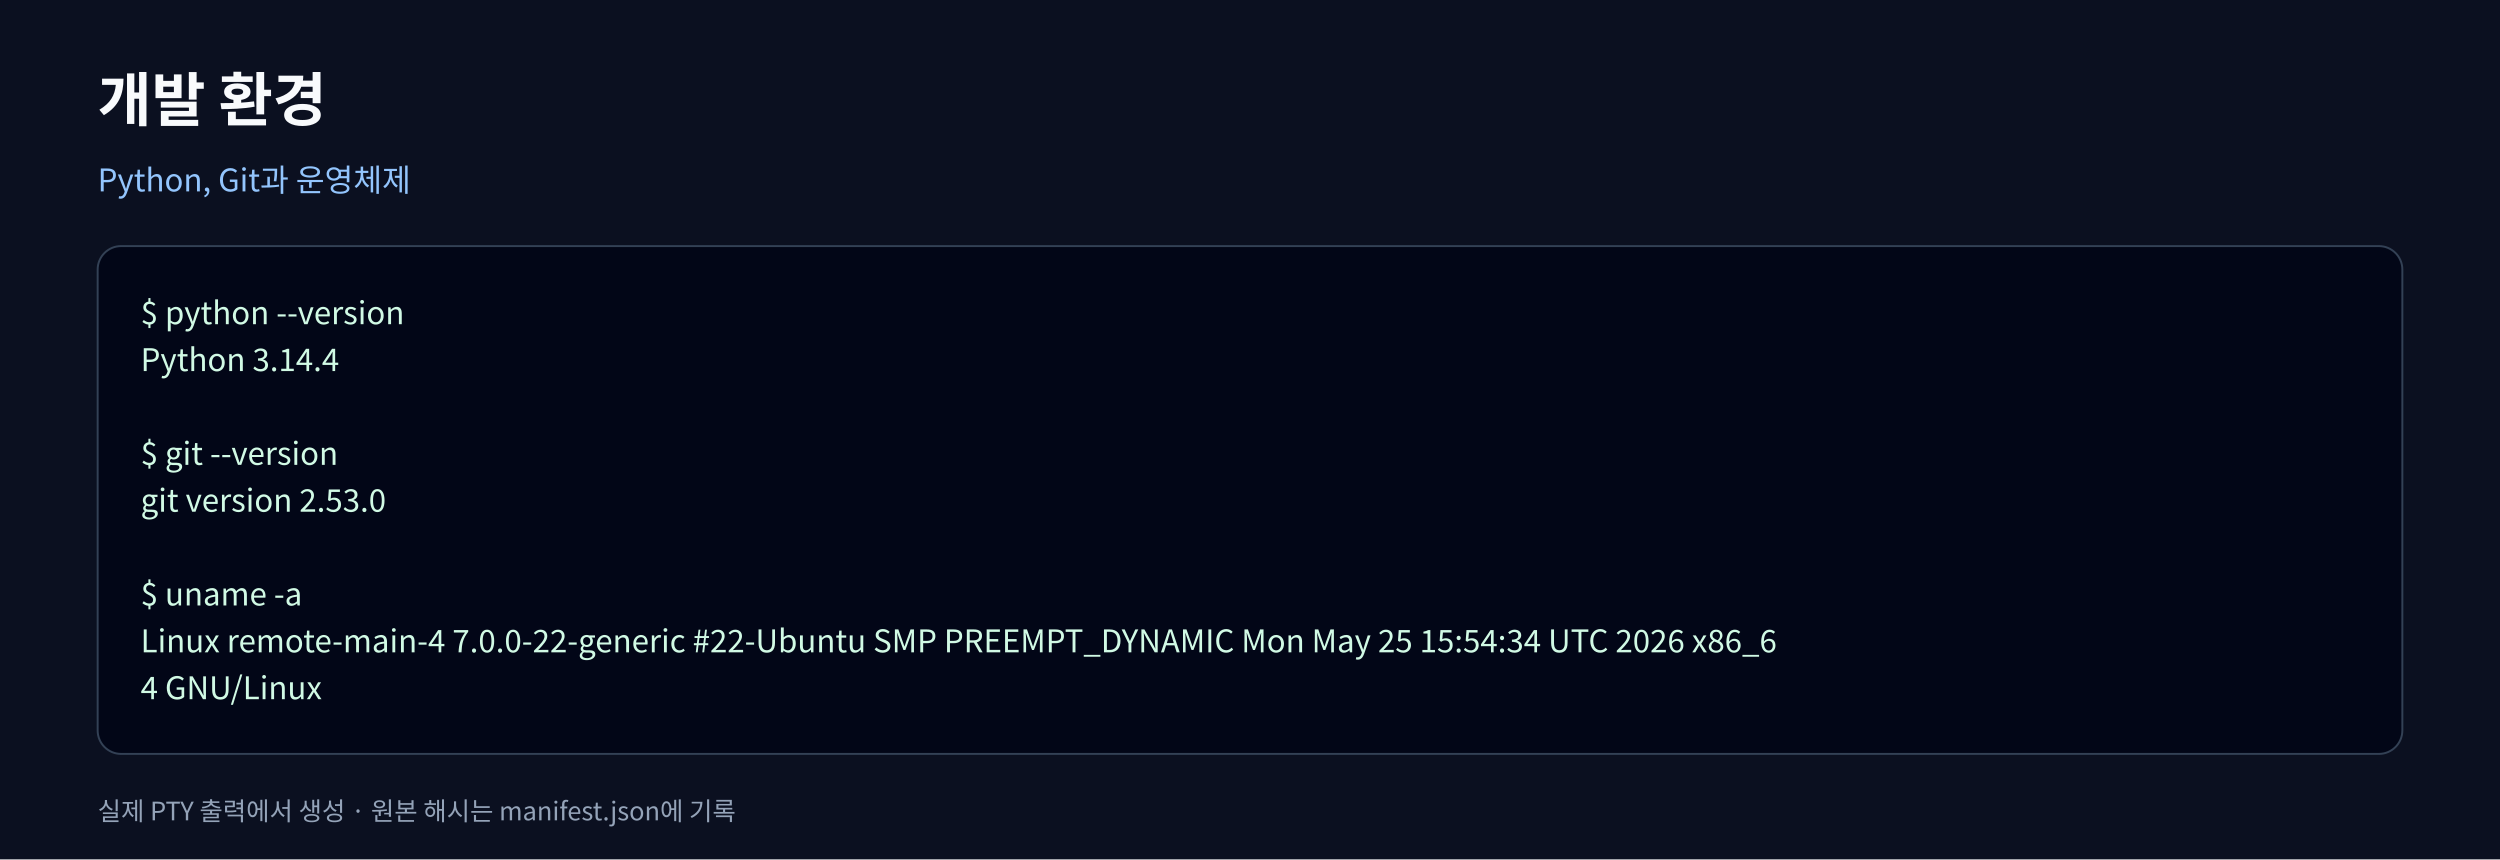
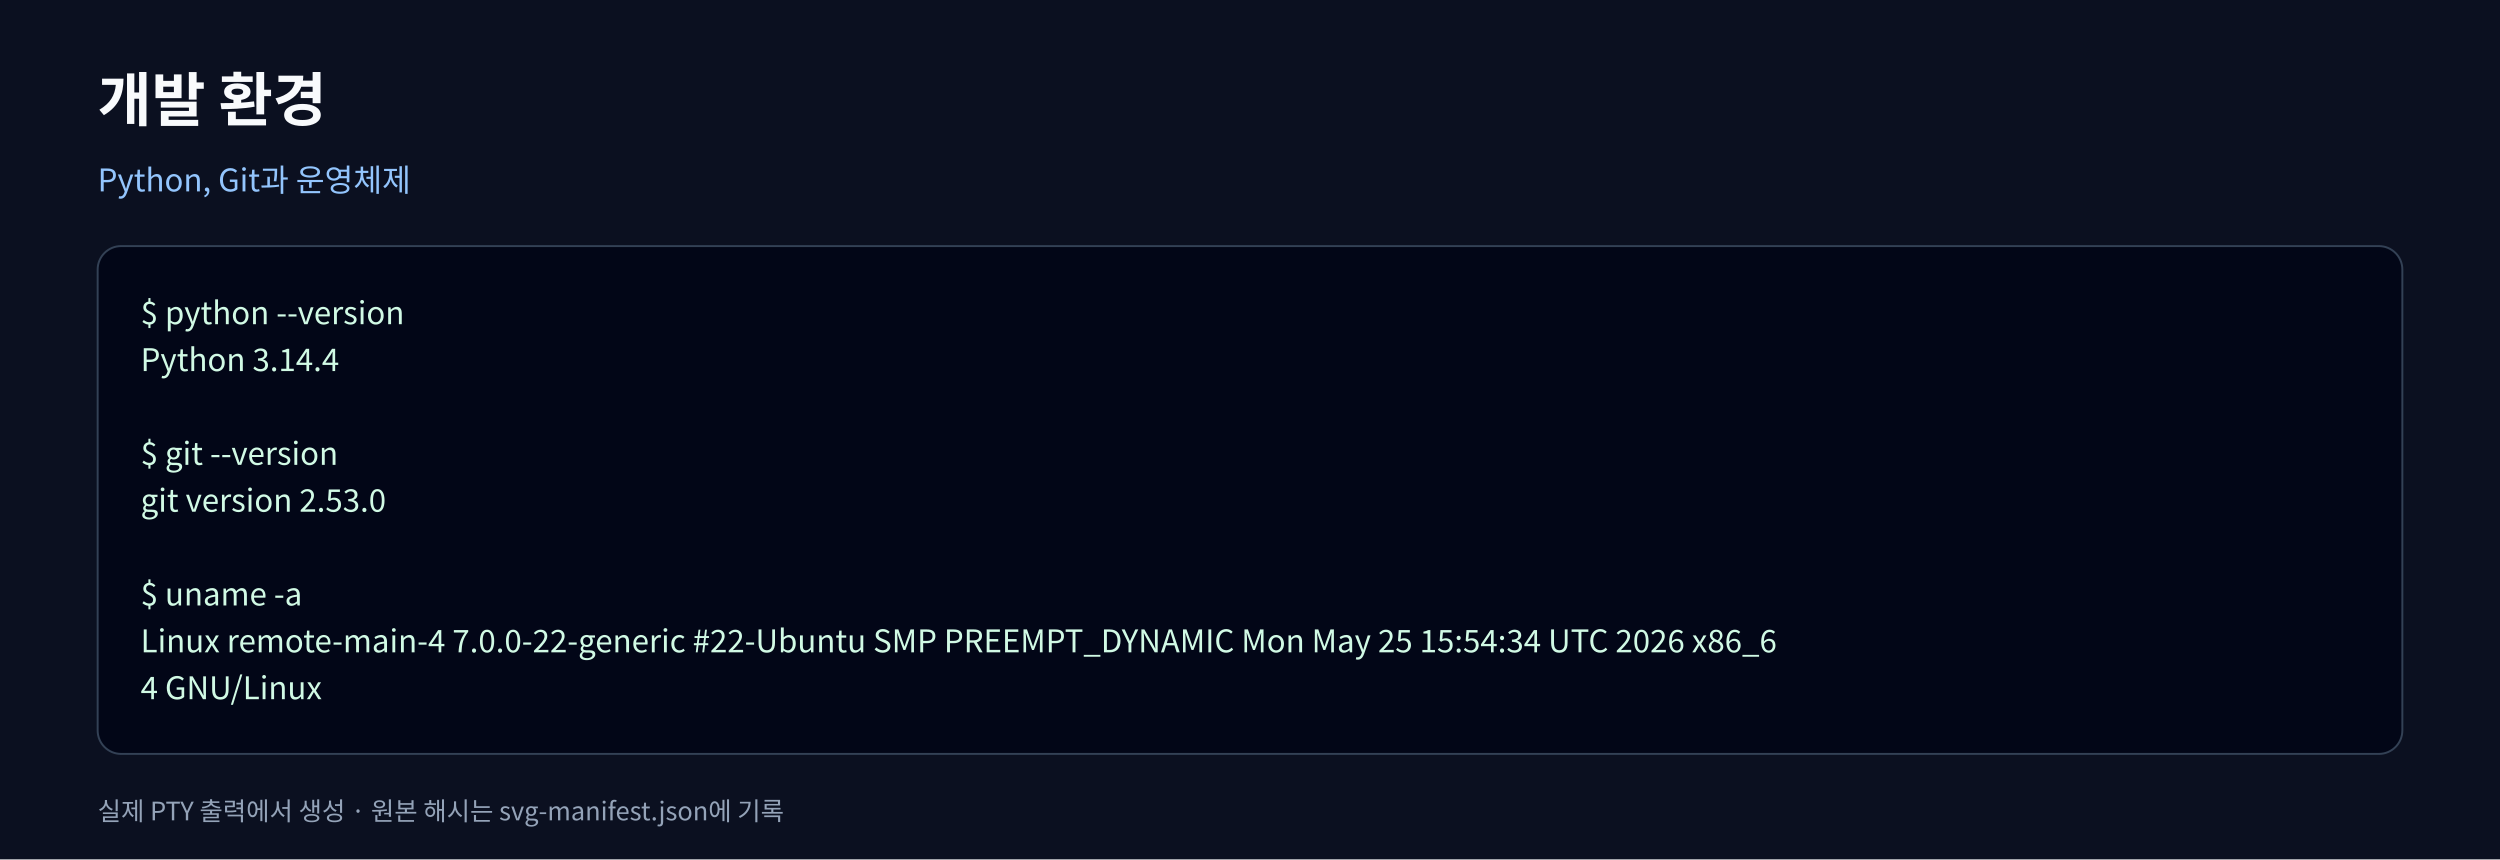
<svg xmlns="http://www.w3.org/2000/svg" width="1280" height="440" viewBox="0 0 1280 440">
  <rect width="1280" height="440" fill="#0b1020" />
  <text x="50" y="62" fill="#f8fafc" font-family="Noto Sans CJK KR" font-size="30" font-weight="700">개발 환경</text>
  <text x="50" y="98" fill="#93c5fd" font-family="Noto Sans CJK KR" font-size="16">Python, Git과 운영체제</text>
  <rect x="50" y="126" width="1180" height="260" rx="12" fill="#020617" stroke="#334155" />
  <text fill="#d1fae5" font-family="Noto Sans CJK KR" font-size="16">
    <tspan x="72" y="166">$ python --version</tspan>
    <tspan x="72" y="190">Python 3.14.4</tspan>
    <tspan x="72" y="214" />
    <tspan x="72" y="238">$ git --version</tspan>
    <tspan x="72" y="262">git version 2.53.0</tspan>
    <tspan x="72" y="286" />
    <tspan x="72" y="310">$ uname -a</tspan>
    <tspan x="72" y="334">Linux remote-main-4 7.0.0-22-generic #22-Ubuntu SMP PREEMPT_DYNAMIC Mon May 25 15:54:34 UTC 2026 x86_6</tspan>
    <tspan x="72" y="358">4 GNU/Linux</tspan>
  </text>
-   <text x="50" y="420" fill="#94a3b8" font-family="Noto Sans CJK KR" font-size="13">실제 PTY 출력에서 생성 · 원본 해시는 manifest.json에 기록</text>
+   <text x="50" y="420" fill="#94a3b8" font-family="Noto Sans CJK KR" font-size="13">실제 PTY 출력에서 생성 · 원본 해시는 svg-manifest.json에 기록</text>
</svg>
